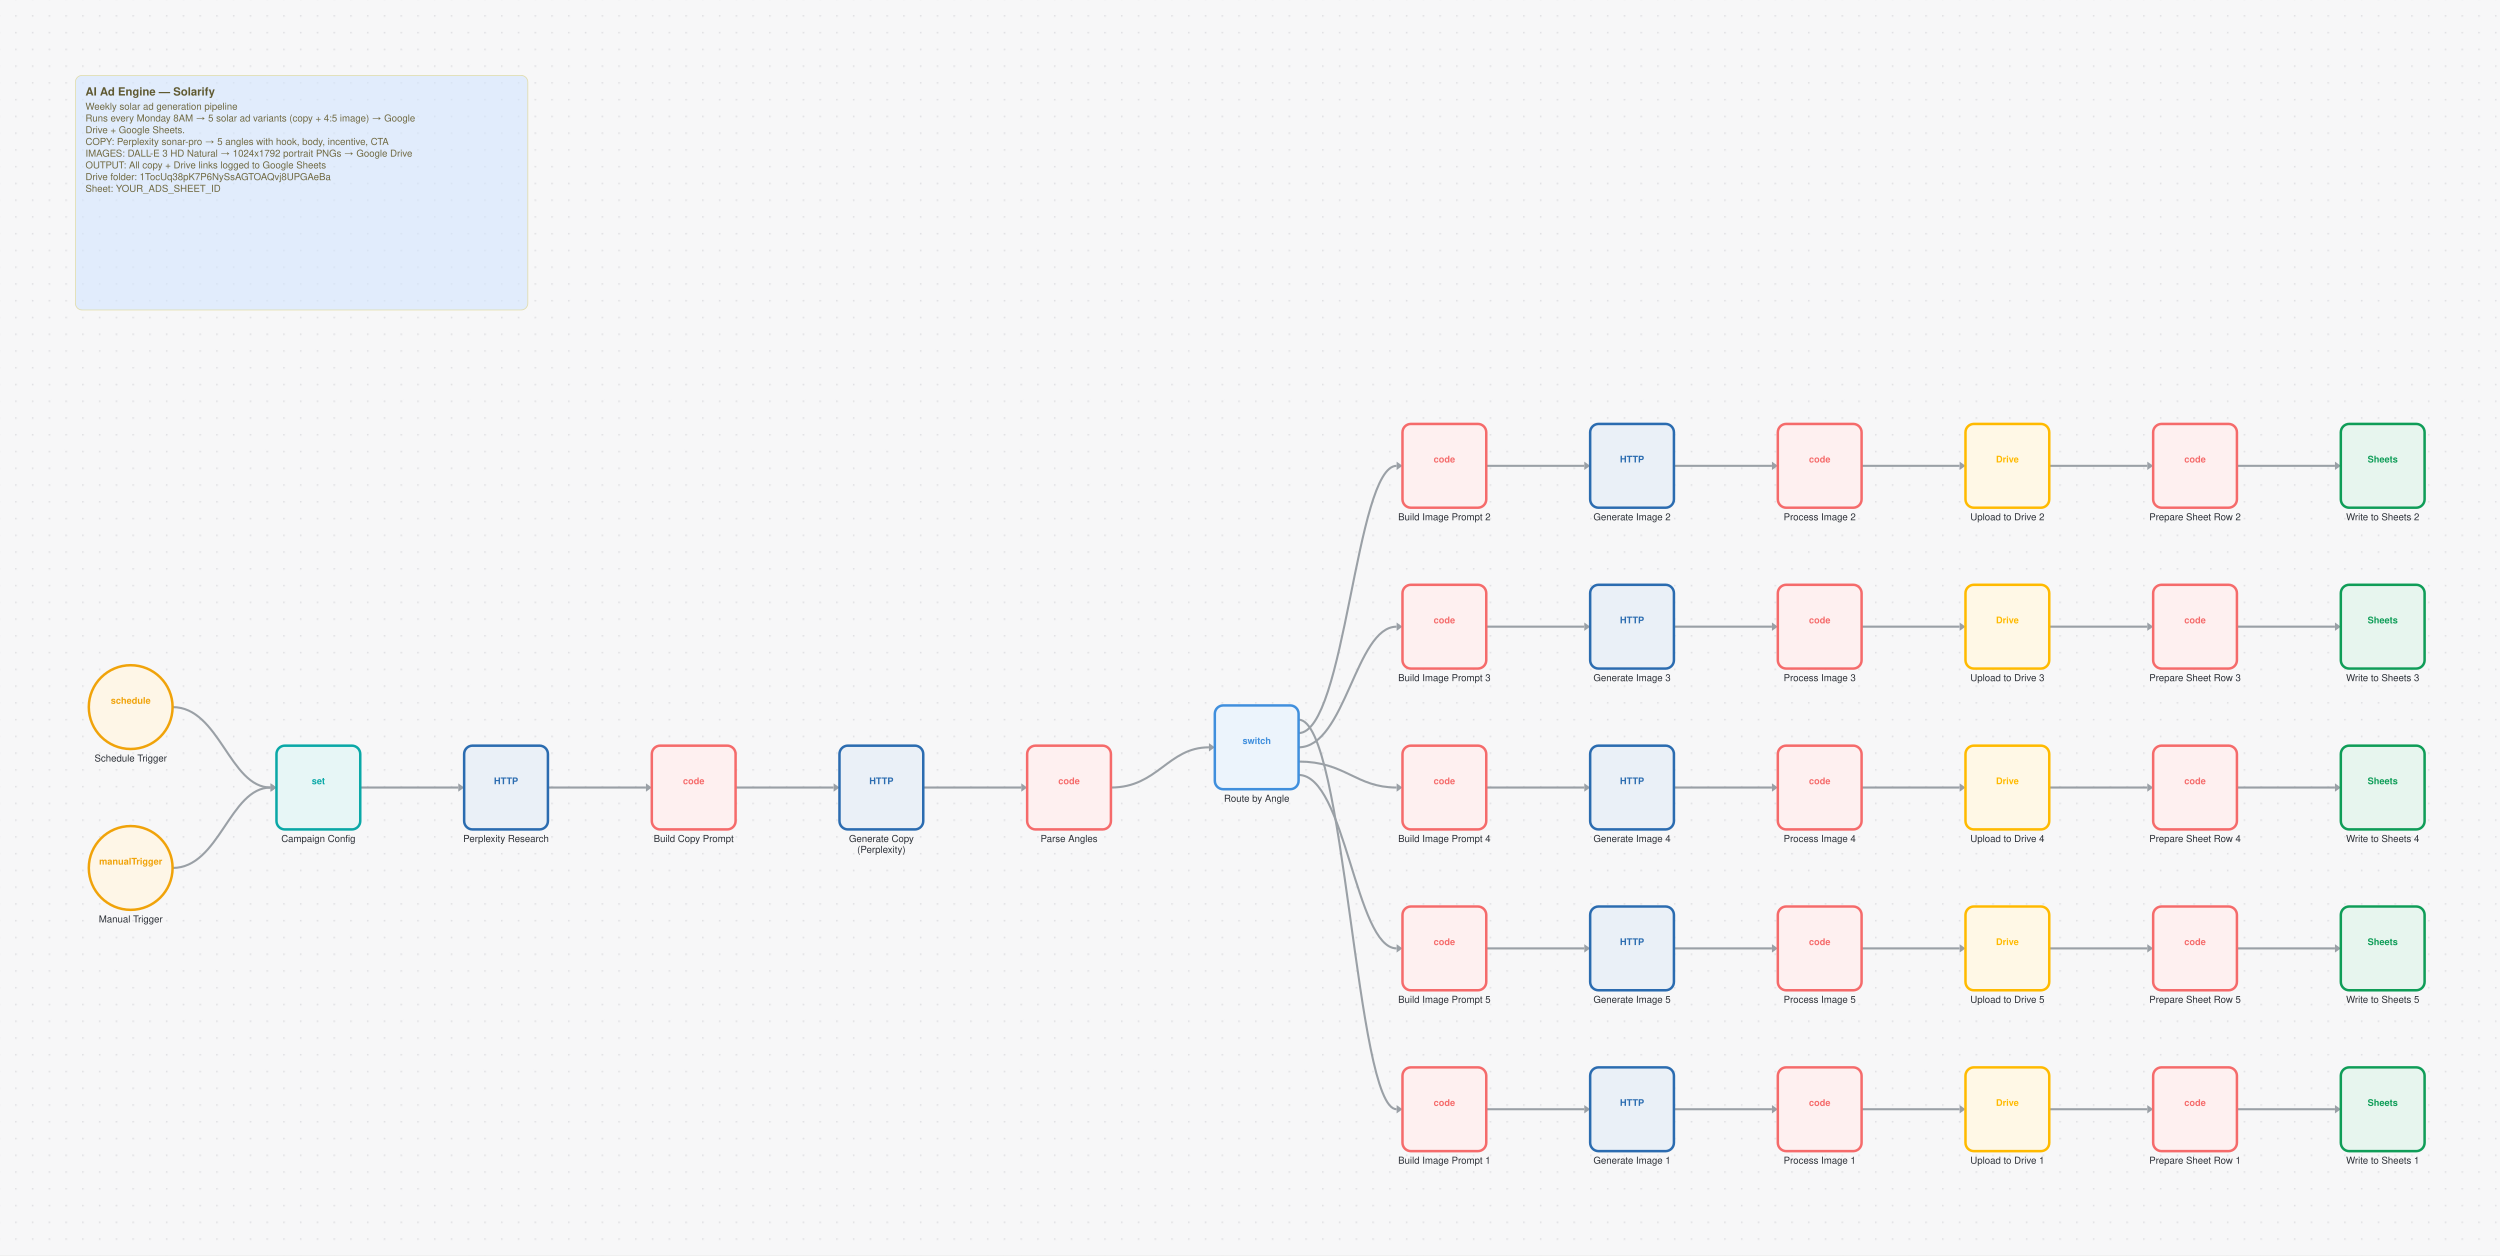
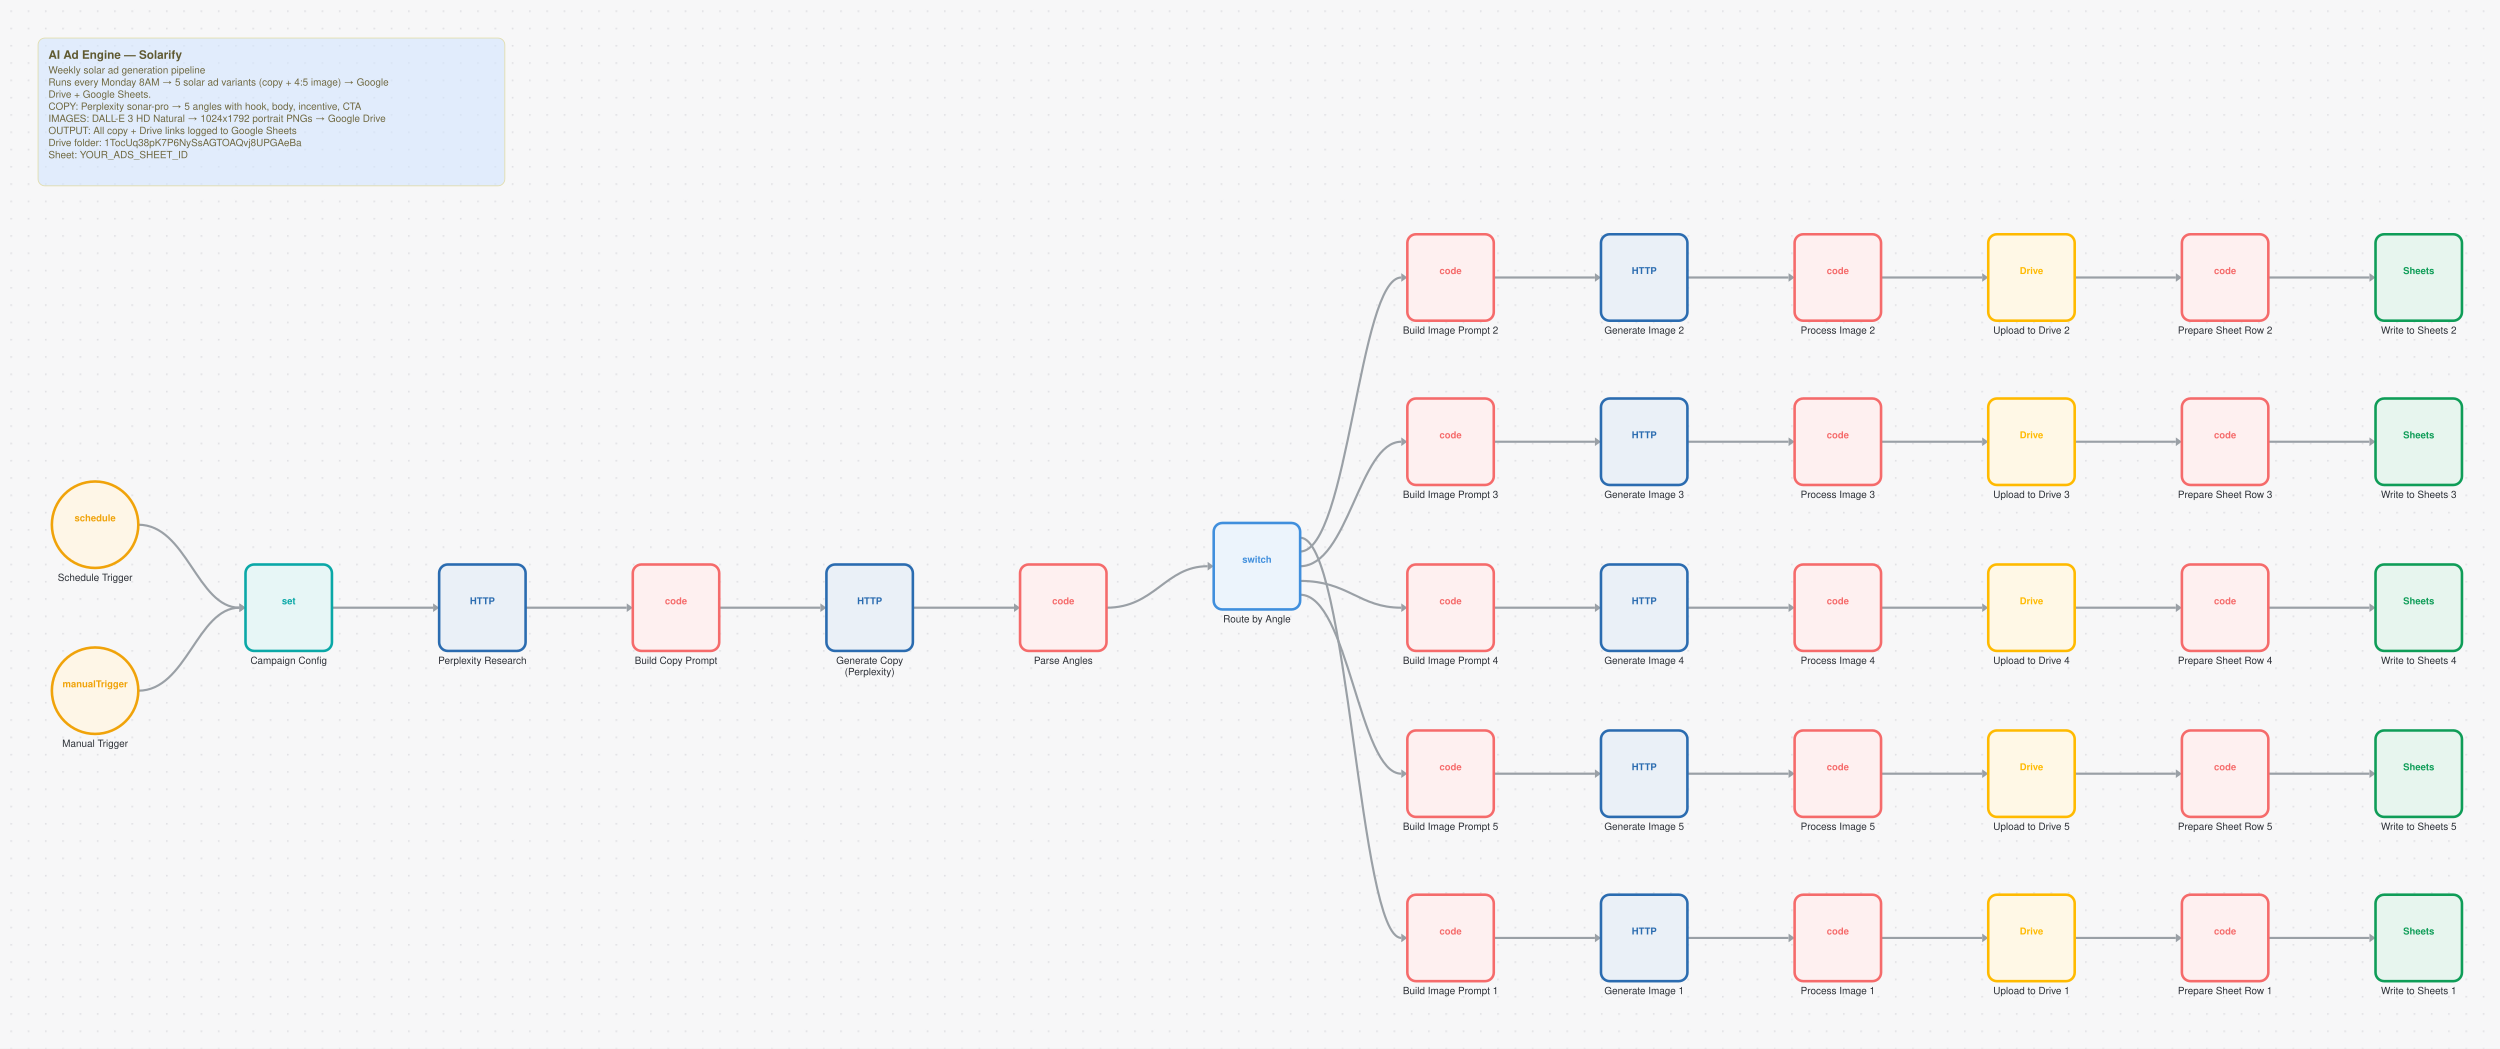
- <svg xmlns="http://www.w3.org/2000/svg" viewBox="102 22 2984 1498" width="1600" font-family="-apple-system,BlinkMacSystemFont,Segoe UI,Helvetica,Arial,sans-serif">
-   <rect x="102" y="22" width="2984" height="1498" fill="#f7f7f8" />
+ <svg xmlns="http://www.w3.org/2000/svg" viewBox="148 68.0 2892 1213.0" width="1600" font-family="-apple-system,BlinkMacSystemFont,Segoe UI,Helvetica,Arial,sans-serif">
+   <rect x="148" y="68.0" width="2892" height="1213.0" fill="#f7f7f8" />
  <defs>
    <pattern id="g" width="20" height="20" patternUnits="userSpaceOnUse">
      <circle cx="1" cy="1" r="1" fill="#dcdce0" />
    </pattern>
  </defs>
-   <rect x="102" y="22" width="2984" height="1498" fill="url(#g)" />
-   <rect x="192" y="112" width="540" height="280" rx="8" fill="#cfe4ff" fill-opacity="0.55" stroke="#d8cf7a" stroke-opacity="0.6" />
-   <text x="204" y="136" font-size="13.5" font-weight="700" fill="#5f5930">AI Ad Engine — Solarify</text>
-   <text x="204" y="153" font-size="11.5" fill="#6f6840">Weekly solar ad generation pipeline</text>
-   <text x="204" y="167" font-size="11.5" fill="#6f6840">Runs every Monday 8AM → 5 solar ad variants (copy + 4:5 image) → Google</text>
-   <text x="204" y="181" font-size="11.5" fill="#6f6840">Drive + Google Sheets.</text>
-   <text x="204" y="195" font-size="11.5" fill="#6f6840">COPY: Perplexity sonar-pro → 5 angles with hook, body, incentive, CTA</text>
-   <text x="204" y="209" font-size="11.5" fill="#6f6840">IMAGES: DALL-E 3 HD Natural → 1024x1792 portrait PNGs → Google Drive</text>
-   <text x="204" y="223" font-size="11.5" fill="#6f6840">OUTPUT: All copy + Drive links logged to Google Sheets</text>
-   <text x="204" y="237" font-size="11.5" fill="#6f6840">Drive folder: 1TocUq38pK7P6NySsAGTOAQvj8UPGAeBa</text>
-   <text x="204" y="251" font-size="11.5" fill="#6f6840">Sheet: YOUR_ADS_SHEET_ID</text>
+   <rect x="148" y="68.0" width="2892" height="1213.0" fill="url(#g)" />
+   <rect x="192" y="112.0" width="540" height="171" rx="8" fill="#cfe4ff" fill-opacity="0.55" stroke="#d8cf7a" stroke-opacity="0.6" />
+   <text x="204" y="136.0" font-size="13.5" font-weight="700" fill="#5f5930">AI Ad Engine — Solarify</text>
+   <text x="204" y="153.0" font-size="11.5" fill="#6f6840">Weekly solar ad generation pipeline</text>
+   <text x="204" y="167.0" font-size="11.5" fill="#6f6840">Runs every Monday 8AM → 5 solar ad variants (copy + 4:5 image) → Google</text>
+   <text x="204" y="181.0" font-size="11.5" fill="#6f6840">Drive + Google Sheets.</text>
+   <text x="204" y="195.0" font-size="11.5" fill="#6f6840">COPY: Perplexity sonar-pro → 5 angles with hook, body, incentive, CTA</text>
+   <text x="204" y="209.0" font-size="11.5" fill="#6f6840">IMAGES: DALL-E 3 HD Natural → 1024x1792 portrait PNGs → Google Drive</text>
+   <text x="204" y="223.0" font-size="11.5" fill="#6f6840">OUTPUT: All copy + Drive links logged to Google Sheets</text>
+   <text x="204" y="237.0" font-size="11.5" fill="#6f6840">Drive folder: 1TocUq38pK7P6NySsAGTOAQvj8UPGAeBa</text>
+   <text x="204" y="251.0" font-size="11.5" fill="#6f6840">Sheet: YOUR_ADS_SHEET_ID</text>
  <g fill="none" stroke="#9aa0a6" stroke-width="2.5">
-     <path d="M308,866 C364,866 376,962 425,962" />
-     <path d="M425,957 L432,962 L425,967" fill="#9aa0a6" stroke="none" />
-     <path d="M308,1058 C364,1058 376,962 425,962" />
-     <path d="M425,957 L432,962 L425,967" fill="#9aa0a6" stroke="none" />
-     <path d="M532,962 C588,962 600,962 649,962" />
-     <path d="M649,957 L656,962 L649,967" fill="#9aa0a6" stroke="none" />
-     <path d="M756,962 C812,962 824,962 873,962" />
-     <path d="M873,957 L880,962 L873,967" fill="#9aa0a6" stroke="none" />
-     <path d="M980,962 C1036,962 1048,962 1097,962" />
-     <path d="M1097,957 L1104,962 L1097,967" fill="#9aa0a6" stroke="none" />
-     <path d="M1204,962 C1260,962 1272,962 1321,962" />
-     <path d="M1321,957 L1328,962 L1321,967" fill="#9aa0a6" stroke="none" />
-     <path d="M1428,962 C1484,962 1496,914 1545,914" />
-     <path d="M1545,909 L1552,914 L1545,919" fill="#9aa0a6" stroke="none" />
-     <path d="M1652,881 C1708,881 1720,1346 1769,1346" />
-     <path d="M1769,1341 L1776,1346 L1769,1351" fill="#9aa0a6" stroke="none" />
-     <path d="M1652,897 C1708,897 1720,578 1769,578" />
-     <path d="M1769,573 L1776,578 L1769,583" fill="#9aa0a6" stroke="none" />
-     <path d="M1652,914 C1708,914 1720,770 1769,770" />
-     <path d="M1769,765 L1776,770 L1769,775" fill="#9aa0a6" stroke="none" />
-     <path d="M1652,931 C1708,931 1720,962 1769,962" />
-     <path d="M1769,957 L1776,962 L1769,967" fill="#9aa0a6" stroke="none" />
-     <path d="M1652,947 C1708,947 1720,1154 1769,1154" />
-     <path d="M1769,1149 L1776,1154 L1769,1159" fill="#9aa0a6" stroke="none" />
-     <path d="M1876,1346 C1932,1346 1944,1346 1993,1346" />
-     <path d="M1993,1341 L2000,1346 L1993,1351" fill="#9aa0a6" stroke="none" />
-     <path d="M2100,1346 C2156,1346 2168,1346 2217,1346" />
-     <path d="M2217,1341 L2224,1346 L2217,1351" fill="#9aa0a6" stroke="none" />
-     <path d="M2324,1346 C2380,1346 2392,1346 2441,1346" />
-     <path d="M2441,1341 L2448,1346 L2441,1351" fill="#9aa0a6" stroke="none" />
-     <path d="M2548,1346 C2604,1346 2616,1346 2665,1346" />
-     <path d="M2665,1341 L2672,1346 L2665,1351" fill="#9aa0a6" stroke="none" />
-     <path d="M2772,1346 C2828,1346 2840,1346 2889,1346" />
-     <path d="M2889,1341 L2896,1346 L2889,1351" fill="#9aa0a6" stroke="none" />
-     <path d="M1876,578 C1932,578 1944,578 1993,578" />
-     <path d="M1993,573 L2000,578 L1993,583" fill="#9aa0a6" stroke="none" />
-     <path d="M2100,578 C2156,578 2168,578 2217,578" />
-     <path d="M2217,573 L2224,578 L2217,583" fill="#9aa0a6" stroke="none" />
-     <path d="M2324,578 C2380,578 2392,578 2441,578" />
-     <path d="M2441,573 L2448,578 L2441,583" fill="#9aa0a6" stroke="none" />
-     <path d="M2548,578 C2604,578 2616,578 2665,578" />
-     <path d="M2665,573 L2672,578 L2665,583" fill="#9aa0a6" stroke="none" />
-     <path d="M2772,578 C2828,578 2840,578 2889,578" />
-     <path d="M2889,573 L2896,578 L2889,583" fill="#9aa0a6" stroke="none" />
-     <path d="M1876,770 C1932,770 1944,770 1993,770" />
-     <path d="M1993,765 L2000,770 L1993,775" fill="#9aa0a6" stroke="none" />
-     <path d="M2100,770 C2156,770 2168,770 2217,770" />
-     <path d="M2217,765 L2224,770 L2217,775" fill="#9aa0a6" stroke="none" />
-     <path d="M2324,770 C2380,770 2392,770 2441,770" />
-     <path d="M2441,765 L2448,770 L2441,775" fill="#9aa0a6" stroke="none" />
-     <path d="M2548,770 C2604,770 2616,770 2665,770" />
-     <path d="M2665,765 L2672,770 L2665,775" fill="#9aa0a6" stroke="none" />
-     <path d="M2772,770 C2828,770 2840,770 2889,770" />
-     <path d="M2889,765 L2896,770 L2889,775" fill="#9aa0a6" stroke="none" />
-     <path d="M1876,962 C1932,962 1944,962 1993,962" />
-     <path d="M1993,957 L2000,962 L1993,967" fill="#9aa0a6" stroke="none" />
-     <path d="M2100,962 C2156,962 2168,962 2217,962" />
-     <path d="M2217,957 L2224,962 L2217,967" fill="#9aa0a6" stroke="none" />
-     <path d="M2324,962 C2380,962 2392,962 2441,962" />
-     <path d="M2441,957 L2448,962 L2441,967" fill="#9aa0a6" stroke="none" />
-     <path d="M2548,962 C2604,962 2616,962 2665,962" />
-     <path d="M2665,957 L2672,962 L2665,967" fill="#9aa0a6" stroke="none" />
-     <path d="M2772,962 C2828,962 2840,962 2889,962" />
-     <path d="M2889,957 L2896,962 L2889,967" fill="#9aa0a6" stroke="none" />
-     <path d="M1876,1154 C1932,1154 1944,1154 1993,1154" />
-     <path d="M1993,1149 L2000,1154 L1993,1159" fill="#9aa0a6" stroke="none" />
-     <path d="M2100,1154 C2156,1154 2168,1154 2217,1154" />
-     <path d="M2217,1149 L2224,1154 L2217,1159" fill="#9aa0a6" stroke="none" />
-     <path d="M2324,1154 C2380,1154 2392,1154 2441,1154" />
-     <path d="M2441,1149 L2448,1154 L2441,1159" fill="#9aa0a6" stroke="none" />
-     <path d="M2548,1154 C2604,1154 2616,1154 2665,1154" />
-     <path d="M2665,1149 L2672,1154 L2665,1159" fill="#9aa0a6" stroke="none" />
-     <path d="M2772,1154 C2828,1154 2840,1154 2889,1154" />
-     <path d="M2889,1149 L2896,1154 L2889,1159" fill="#9aa0a6" stroke="none" />
+     <path d="M308,675 C364,675 376,771 425,771" />
+     <path d="M425,766 L432,771 L425,776" fill="#9aa0a6" stroke="none" />
+     <path d="M308,867 C364,867 376,771 425,771" />
+     <path d="M425,766 L432,771 L425,776" fill="#9aa0a6" stroke="none" />
+     <path d="M532,771 C588,771 600,771 649,771" />
+     <path d="M649,766 L656,771 L649,776" fill="#9aa0a6" stroke="none" />
+     <path d="M756,771 C812,771 824,771 873,771" />
+     <path d="M873,766 L880,771 L873,776" fill="#9aa0a6" stroke="none" />
+     <path d="M980,771 C1036,771 1048,771 1097,771" />
+     <path d="M1097,766 L1104,771 L1097,776" fill="#9aa0a6" stroke="none" />
+     <path d="M1204,771 C1260,771 1272,771 1321,771" />
+     <path d="M1321,766 L1328,771 L1321,776" fill="#9aa0a6" stroke="none" />
+     <path d="M1428,771 C1484,771 1496,723 1545,723" />
+     <path d="M1545,718 L1552,723 L1545,728" fill="#9aa0a6" stroke="none" />
+     <path d="M1652,690 C1708,690 1720,1153 1769,1153" />
+     <path d="M1769,1148 L1776,1153 L1769,1158" fill="#9aa0a6" stroke="none" />
+     <path d="M1652,706 C1708,706 1720,389 1769,389" />
+     <path d="M1769,384 L1776,389 L1769,394" fill="#9aa0a6" stroke="none" />
+     <path d="M1652,723 C1708,723 1720,579 1769,579" />
+     <path d="M1769,574 L1776,579 L1769,584" fill="#9aa0a6" stroke="none" />
+     <path d="M1652,740 C1708,740 1720,771 1769,771" />
+     <path d="M1769,766 L1776,771 L1769,776" fill="#9aa0a6" stroke="none" />
+     <path d="M1652,756 C1708,756 1720,963 1769,963" />
+     <path d="M1769,958 L1776,963 L1769,968" fill="#9aa0a6" stroke="none" />
+     <path d="M1876,1153 C1932,1153 1944,1153 1993,1153" />
+     <path d="M1993,1148 L2000,1153 L1993,1158" fill="#9aa0a6" stroke="none" />
+     <path d="M2100,1153 C2156,1153 2168,1153 2217,1153" />
+     <path d="M2217,1148 L2224,1153 L2217,1158" fill="#9aa0a6" stroke="none" />
+     <path d="M2324,1153 C2380,1153 2392,1153 2441,1153" />
+     <path d="M2441,1148 L2448,1153 L2441,1158" fill="#9aa0a6" stroke="none" />
+     <path d="M2548,1153 C2604,1153 2616,1153 2665,1153" />
+     <path d="M2665,1148 L2672,1153 L2665,1158" fill="#9aa0a6" stroke="none" />
+     <path d="M2772,1153 C2828,1153 2840,1153 2889,1153" />
+     <path d="M2889,1148 L2896,1153 L2889,1158" fill="#9aa0a6" stroke="none" />
+     <path d="M1876,389 C1932,389 1944,389 1993,389" />
+     <path d="M1993,384 L2000,389 L1993,394" fill="#9aa0a6" stroke="none" />
+     <path d="M2100,389 C2156,389 2168,389 2217,389" />
+     <path d="M2217,384 L2224,389 L2217,394" fill="#9aa0a6" stroke="none" />
+     <path d="M2324,389 C2380,389 2392,389 2441,389" />
+     <path d="M2441,384 L2448,389 L2441,394" fill="#9aa0a6" stroke="none" />
+     <path d="M2548,389 C2604,389 2616,389 2665,389" />
+     <path d="M2665,384 L2672,389 L2665,394" fill="#9aa0a6" stroke="none" />
+     <path d="M2772,389 C2828,389 2840,389 2889,389" />
+     <path d="M2889,384 L2896,389 L2889,394" fill="#9aa0a6" stroke="none" />
+     <path d="M1876,579 C1932,579 1944,579 1993,579" />
+     <path d="M1993,574 L2000,579 L1993,584" fill="#9aa0a6" stroke="none" />
+     <path d="M2100,579 C2156,579 2168,579 2217,579" />
+     <path d="M2217,574 L2224,579 L2217,584" fill="#9aa0a6" stroke="none" />
+     <path d="M2324,579 C2380,579 2392,579 2441,579" />
+     <path d="M2441,574 L2448,579 L2441,584" fill="#9aa0a6" stroke="none" />
+     <path d="M2548,579 C2604,579 2616,579 2665,579" />
+     <path d="M2665,574 L2672,579 L2665,584" fill="#9aa0a6" stroke="none" />
+     <path d="M2772,579 C2828,579 2840,579 2889,579" />
+     <path d="M2889,574 L2896,579 L2889,584" fill="#9aa0a6" stroke="none" />
+     <path d="M1876,771 C1932,771 1944,771 1993,771" />
+     <path d="M1993,766 L2000,771 L1993,776" fill="#9aa0a6" stroke="none" />
+     <path d="M2100,771 C2156,771 2168,771 2217,771" />
+     <path d="M2217,766 L2224,771 L2217,776" fill="#9aa0a6" stroke="none" />
+     <path d="M2324,771 C2380,771 2392,771 2441,771" />
+     <path d="M2441,766 L2448,771 L2441,776" fill="#9aa0a6" stroke="none" />
+     <path d="M2548,771 C2604,771 2616,771 2665,771" />
+     <path d="M2665,766 L2672,771 L2665,776" fill="#9aa0a6" stroke="none" />
+     <path d="M2772,771 C2828,771 2840,771 2889,771" />
+     <path d="M2889,766 L2896,771 L2889,776" fill="#9aa0a6" stroke="none" />
+     <path d="M1876,963 C1932,963 1944,963 1993,963" />
+     <path d="M1993,958 L2000,963 L1993,968" fill="#9aa0a6" stroke="none" />
+     <path d="M2100,963 C2156,963 2168,963 2217,963" />
+     <path d="M2217,958 L2224,963 L2217,968" fill="#9aa0a6" stroke="none" />
+     <path d="M2324,963 C2380,963 2392,963 2441,963" />
+     <path d="M2441,958 L2448,963 L2441,968" fill="#9aa0a6" stroke="none" />
+     <path d="M2548,963 C2604,963 2616,963 2665,963" />
+     <path d="M2665,958 L2672,963 L2665,968" fill="#9aa0a6" stroke="none" />
+     <path d="M2772,963 C2828,963 2840,963 2889,963" />
+     <path d="M2889,958 L2896,963 L2889,968" fill="#9aa0a6" stroke="none" />
  </g>
-   <rect x="208" y="816" width="100" height="100" rx="50" fill="#ffffff" stroke="#f0a30a" stroke-width="3" />
-   <rect x="208" y="816" width="100" height="100" rx="50" fill="#f0a30a" fill-opacity="0.10" />
-   <text x="258.0" y="862.0" font-size="11" text-anchor="middle" fill="#f0a30a" font-weight="700">schedule</text>
-   <text x="258.0" y="931" font-size="11.5" text-anchor="middle" fill="#2b2f36">Schedule Trigger</text>
-   <rect x="208" y="1008" width="100" height="100" rx="50" fill="#ffffff" stroke="#f0a30a" stroke-width="3" />
-   <rect x="208" y="1008" width="100" height="100" rx="50" fill="#f0a30a" fill-opacity="0.10" />
-   <text x="258.0" y="1054.0" font-size="11" text-anchor="middle" fill="#f0a30a" font-weight="700">manualTrigger</text>
-   <text x="258.0" y="1123" font-size="11.5" text-anchor="middle" fill="#2b2f36">Manual Trigger</text>
-   <rect x="432" y="912" width="100" height="100" rx="10" fill="#ffffff" stroke="#0aa8a7" stroke-width="3" />
-   <rect x="432" y="912" width="100" height="100" rx="10" fill="#0aa8a7" fill-opacity="0.10" />
-   <text x="482.0" y="958.0" font-size="11" text-anchor="middle" fill="#0aa8a7" font-weight="700">set</text>
-   <text x="482.0" y="1027" font-size="11.5" text-anchor="middle" fill="#2b2f36">Campaign Config</text>
-   <rect x="656" y="912" width="100" height="100" rx="10" fill="#ffffff" stroke="#2b6cb0" stroke-width="3" />
-   <rect x="656" y="912" width="100" height="100" rx="10" fill="#2b6cb0" fill-opacity="0.10" />
-   <text x="706.0" y="958.0" font-size="11" text-anchor="middle" fill="#2b6cb0" font-weight="700">HTTP</text>
-   <text x="706.0" y="1027" font-size="11.5" text-anchor="middle" fill="#2b2f36">Perplexity Research</text>
-   <rect x="880" y="912" width="100" height="100" rx="10" fill="#ffffff" stroke="#f56b6b" stroke-width="3" />
-   <rect x="880" y="912" width="100" height="100" rx="10" fill="#f56b6b" fill-opacity="0.10" />
-   <text x="930.0" y="958.0" font-size="11" text-anchor="middle" fill="#f56b6b" font-weight="700">code</text>
-   <text x="930.0" y="1027" font-size="11.5" text-anchor="middle" fill="#2b2f36">Build Copy Prompt</text>
-   <rect x="1104" y="912" width="100" height="100" rx="10" fill="#ffffff" stroke="#2b6cb0" stroke-width="3" />
-   <rect x="1104" y="912" width="100" height="100" rx="10" fill="#2b6cb0" fill-opacity="0.10" />
-   <text x="1154.0" y="958.0" font-size="11" text-anchor="middle" fill="#2b6cb0" font-weight="700">HTTP</text>
-   <text x="1154.0" y="1027" font-size="11.5" text-anchor="middle" fill="#2b2f36">Generate Copy</text>
-   <text x="1154.0" y="1040" font-size="11.5" text-anchor="middle" fill="#2b2f36">(Perplexity)</text>
-   <rect x="1328" y="912" width="100" height="100" rx="10" fill="#ffffff" stroke="#f56b6b" stroke-width="3" />
-   <rect x="1328" y="912" width="100" height="100" rx="10" fill="#f56b6b" fill-opacity="0.10" />
-   <text x="1378.0" y="958.0" font-size="11" text-anchor="middle" fill="#f56b6b" font-weight="700">code</text>
-   <text x="1378.0" y="1027" font-size="11.5" text-anchor="middle" fill="#2b2f36">Parse Angles</text>
-   <rect x="1552" y="864" width="100" height="100" rx="10" fill="#ffffff" stroke="#408fdd" stroke-width="3" />
-   <rect x="1552" y="864" width="100" height="100" rx="10" fill="#408fdd" fill-opacity="0.10" />
-   <text x="1602.0" y="910.0" font-size="11" text-anchor="middle" fill="#408fdd" font-weight="700">switch</text>
-   <text x="1602.0" y="979" font-size="11.5" text-anchor="middle" fill="#2b2f36">Route by Angle</text>
-   <rect x="1776" y="1296" width="100" height="100" rx="10" fill="#ffffff" stroke="#f56b6b" stroke-width="3" />
-   <rect x="1776" y="1296" width="100" height="100" rx="10" fill="#f56b6b" fill-opacity="0.10" />
-   <text x="1826.0" y="1342.0" font-size="11" text-anchor="middle" fill="#f56b6b" font-weight="700">code</text>
-   <text x="1826.0" y="1411" font-size="11.5" text-anchor="middle" fill="#2b2f36">Build Image Prompt 1</text>
-   <rect x="2000" y="1296" width="100" height="100" rx="10" fill="#ffffff" stroke="#2b6cb0" stroke-width="3" />
-   <rect x="2000" y="1296" width="100" height="100" rx="10" fill="#2b6cb0" fill-opacity="0.10" />
-   <text x="2050.0" y="1342.0" font-size="11" text-anchor="middle" fill="#2b6cb0" font-weight="700">HTTP</text>
-   <text x="2050.0" y="1411" font-size="11.5" text-anchor="middle" fill="#2b2f36">Generate Image 1</text>
-   <rect x="2224" y="1296" width="100" height="100" rx="10" fill="#ffffff" stroke="#f56b6b" stroke-width="3" />
-   <rect x="2224" y="1296" width="100" height="100" rx="10" fill="#f56b6b" fill-opacity="0.10" />
-   <text x="2274.0" y="1342.0" font-size="11" text-anchor="middle" fill="#f56b6b" font-weight="700">code</text>
-   <text x="2274.0" y="1411" font-size="11.5" text-anchor="middle" fill="#2b2f36">Process Image 1</text>
-   <rect x="2448" y="1296" width="100" height="100" rx="10" fill="#ffffff" stroke="#ffba00" stroke-width="3" />
-   <rect x="2448" y="1296" width="100" height="100" rx="10" fill="#ffba00" fill-opacity="0.10" />
-   <text x="2498.0" y="1342.0" font-size="11" text-anchor="middle" fill="#ffba00" font-weight="700">Drive</text>
-   <text x="2498.0" y="1411" font-size="11.5" text-anchor="middle" fill="#2b2f36">Upload to Drive 1</text>
-   <rect x="2672" y="1296" width="100" height="100" rx="10" fill="#ffffff" stroke="#f56b6b" stroke-width="3" />
-   <rect x="2672" y="1296" width="100" height="100" rx="10" fill="#f56b6b" fill-opacity="0.10" />
-   <text x="2722.0" y="1342.0" font-size="11" text-anchor="middle" fill="#f56b6b" font-weight="700">code</text>
-   <text x="2722.0" y="1411" font-size="11.5" text-anchor="middle" fill="#2b2f36">Prepare Sheet Row 1</text>
-   <rect x="2896" y="1296" width="100" height="100" rx="10" fill="#ffffff" stroke="#0f9d58" stroke-width="3" />
-   <rect x="2896" y="1296" width="100" height="100" rx="10" fill="#0f9d58" fill-opacity="0.10" />
-   <text x="2946.0" y="1342.0" font-size="11" text-anchor="middle" fill="#0f9d58" font-weight="700">Sheets</text>
-   <text x="2946.0" y="1411" font-size="11.5" text-anchor="middle" fill="#2b2f36">Write to Sheets 1</text>
-   <rect x="1776" y="528" width="100" height="100" rx="10" fill="#ffffff" stroke="#f56b6b" stroke-width="3" />
-   <rect x="1776" y="528" width="100" height="100" rx="10" fill="#f56b6b" fill-opacity="0.10" />
-   <text x="1826.0" y="574.0" font-size="11" text-anchor="middle" fill="#f56b6b" font-weight="700">code</text>
-   <text x="1826.0" y="643" font-size="11.5" text-anchor="middle" fill="#2b2f36">Build Image Prompt 2</text>
-   <rect x="2000" y="528" width="100" height="100" rx="10" fill="#ffffff" stroke="#2b6cb0" stroke-width="3" />
-   <rect x="2000" y="528" width="100" height="100" rx="10" fill="#2b6cb0" fill-opacity="0.10" />
-   <text x="2050.0" y="574.0" font-size="11" text-anchor="middle" fill="#2b6cb0" font-weight="700">HTTP</text>
-   <text x="2050.0" y="643" font-size="11.5" text-anchor="middle" fill="#2b2f36">Generate Image 2</text>
-   <rect x="2224" y="528" width="100" height="100" rx="10" fill="#ffffff" stroke="#f56b6b" stroke-width="3" />
-   <rect x="2224" y="528" width="100" height="100" rx="10" fill="#f56b6b" fill-opacity="0.10" />
-   <text x="2274.0" y="574.0" font-size="11" text-anchor="middle" fill="#f56b6b" font-weight="700">code</text>
-   <text x="2274.0" y="643" font-size="11.5" text-anchor="middle" fill="#2b2f36">Process Image 2</text>
-   <rect x="2448" y="528" width="100" height="100" rx="10" fill="#ffffff" stroke="#ffba00" stroke-width="3" />
-   <rect x="2448" y="528" width="100" height="100" rx="10" fill="#ffba00" fill-opacity="0.10" />
-   <text x="2498.0" y="574.0" font-size="11" text-anchor="middle" fill="#ffba00" font-weight="700">Drive</text>
-   <text x="2498.0" y="643" font-size="11.5" text-anchor="middle" fill="#2b2f36">Upload to Drive 2</text>
-   <rect x="2672" y="528" width="100" height="100" rx="10" fill="#ffffff" stroke="#f56b6b" stroke-width="3" />
-   <rect x="2672" y="528" width="100" height="100" rx="10" fill="#f56b6b" fill-opacity="0.10" />
-   <text x="2722.0" y="574.0" font-size="11" text-anchor="middle" fill="#f56b6b" font-weight="700">code</text>
-   <text x="2722.0" y="643" font-size="11.5" text-anchor="middle" fill="#2b2f36">Prepare Sheet Row 2</text>
-   <rect x="2896" y="528" width="100" height="100" rx="10" fill="#ffffff" stroke="#0f9d58" stroke-width="3" />
-   <rect x="2896" y="528" width="100" height="100" rx="10" fill="#0f9d58" fill-opacity="0.10" />
-   <text x="2946.0" y="574.0" font-size="11" text-anchor="middle" fill="#0f9d58" font-weight="700">Sheets</text>
-   <text x="2946.0" y="643" font-size="11.5" text-anchor="middle" fill="#2b2f36">Write to Sheets 2</text>
-   <rect x="1776" y="720" width="100" height="100" rx="10" fill="#ffffff" stroke="#f56b6b" stroke-width="3" />
-   <rect x="1776" y="720" width="100" height="100" rx="10" fill="#f56b6b" fill-opacity="0.10" />
-   <text x="1826.0" y="766.0" font-size="11" text-anchor="middle" fill="#f56b6b" font-weight="700">code</text>
-   <text x="1826.0" y="835" font-size="11.5" text-anchor="middle" fill="#2b2f36">Build Image Prompt 3</text>
-   <rect x="2000" y="720" width="100" height="100" rx="10" fill="#ffffff" stroke="#2b6cb0" stroke-width="3" />
-   <rect x="2000" y="720" width="100" height="100" rx="10" fill="#2b6cb0" fill-opacity="0.10" />
-   <text x="2050.0" y="766.0" font-size="11" text-anchor="middle" fill="#2b6cb0" font-weight="700">HTTP</text>
-   <text x="2050.0" y="835" font-size="11.5" text-anchor="middle" fill="#2b2f36">Generate Image 3</text>
-   <rect x="2224" y="720" width="100" height="100" rx="10" fill="#ffffff" stroke="#f56b6b" stroke-width="3" />
-   <rect x="2224" y="720" width="100" height="100" rx="10" fill="#f56b6b" fill-opacity="0.10" />
-   <text x="2274.0" y="766.0" font-size="11" text-anchor="middle" fill="#f56b6b" font-weight="700">code</text>
-   <text x="2274.0" y="835" font-size="11.5" text-anchor="middle" fill="#2b2f36">Process Image 3</text>
-   <rect x="2448" y="720" width="100" height="100" rx="10" fill="#ffffff" stroke="#ffba00" stroke-width="3" />
-   <rect x="2448" y="720" width="100" height="100" rx="10" fill="#ffba00" fill-opacity="0.10" />
-   <text x="2498.0" y="766.0" font-size="11" text-anchor="middle" fill="#ffba00" font-weight="700">Drive</text>
-   <text x="2498.0" y="835" font-size="11.5" text-anchor="middle" fill="#2b2f36">Upload to Drive 3</text>
-   <rect x="2672" y="720" width="100" height="100" rx="10" fill="#ffffff" stroke="#f56b6b" stroke-width="3" />
-   <rect x="2672" y="720" width="100" height="100" rx="10" fill="#f56b6b" fill-opacity="0.10" />
-   <text x="2722.0" y="766.0" font-size="11" text-anchor="middle" fill="#f56b6b" font-weight="700">code</text>
-   <text x="2722.0" y="835" font-size="11.5" text-anchor="middle" fill="#2b2f36">Prepare Sheet Row 3</text>
-   <rect x="2896" y="720" width="100" height="100" rx="10" fill="#ffffff" stroke="#0f9d58" stroke-width="3" />
-   <rect x="2896" y="720" width="100" height="100" rx="10" fill="#0f9d58" fill-opacity="0.10" />
-   <text x="2946.0" y="766.0" font-size="11" text-anchor="middle" fill="#0f9d58" font-weight="700">Sheets</text>
-   <text x="2946.0" y="835" font-size="11.5" text-anchor="middle" fill="#2b2f36">Write to Sheets 3</text>
-   <rect x="1776" y="912" width="100" height="100" rx="10" fill="#ffffff" stroke="#f56b6b" stroke-width="3" />
-   <rect x="1776" y="912" width="100" height="100" rx="10" fill="#f56b6b" fill-opacity="0.10" />
-   <text x="1826.0" y="958.0" font-size="11" text-anchor="middle" fill="#f56b6b" font-weight="700">code</text>
-   <text x="1826.0" y="1027" font-size="11.5" text-anchor="middle" fill="#2b2f36">Build Image Prompt 4</text>
-   <rect x="2000" y="912" width="100" height="100" rx="10" fill="#ffffff" stroke="#2b6cb0" stroke-width="3" />
-   <rect x="2000" y="912" width="100" height="100" rx="10" fill="#2b6cb0" fill-opacity="0.10" />
-   <text x="2050.0" y="958.0" font-size="11" text-anchor="middle" fill="#2b6cb0" font-weight="700">HTTP</text>
-   <text x="2050.0" y="1027" font-size="11.5" text-anchor="middle" fill="#2b2f36">Generate Image 4</text>
-   <rect x="2224" y="912" width="100" height="100" rx="10" fill="#ffffff" stroke="#f56b6b" stroke-width="3" />
-   <rect x="2224" y="912" width="100" height="100" rx="10" fill="#f56b6b" fill-opacity="0.10" />
-   <text x="2274.0" y="958.0" font-size="11" text-anchor="middle" fill="#f56b6b" font-weight="700">code</text>
-   <text x="2274.0" y="1027" font-size="11.5" text-anchor="middle" fill="#2b2f36">Process Image 4</text>
-   <rect x="2448" y="912" width="100" height="100" rx="10" fill="#ffffff" stroke="#ffba00" stroke-width="3" />
-   <rect x="2448" y="912" width="100" height="100" rx="10" fill="#ffba00" fill-opacity="0.10" />
-   <text x="2498.0" y="958.0" font-size="11" text-anchor="middle" fill="#ffba00" font-weight="700">Drive</text>
-   <text x="2498.0" y="1027" font-size="11.5" text-anchor="middle" fill="#2b2f36">Upload to Drive 4</text>
-   <rect x="2672" y="912" width="100" height="100" rx="10" fill="#ffffff" stroke="#f56b6b" stroke-width="3" />
-   <rect x="2672" y="912" width="100" height="100" rx="10" fill="#f56b6b" fill-opacity="0.10" />
-   <text x="2722.0" y="958.0" font-size="11" text-anchor="middle" fill="#f56b6b" font-weight="700">code</text>
-   <text x="2722.0" y="1027" font-size="11.5" text-anchor="middle" fill="#2b2f36">Prepare Sheet Row 4</text>
-   <rect x="2896" y="912" width="100" height="100" rx="10" fill="#ffffff" stroke="#0f9d58" stroke-width="3" />
-   <rect x="2896" y="912" width="100" height="100" rx="10" fill="#0f9d58" fill-opacity="0.10" />
-   <text x="2946.0" y="958.0" font-size="11" text-anchor="middle" fill="#0f9d58" font-weight="700">Sheets</text>
-   <text x="2946.0" y="1027" font-size="11.5" text-anchor="middle" fill="#2b2f36">Write to Sheets 4</text>
-   <rect x="1776" y="1104" width="100" height="100" rx="10" fill="#ffffff" stroke="#f56b6b" stroke-width="3" />
-   <rect x="1776" y="1104" width="100" height="100" rx="10" fill="#f56b6b" fill-opacity="0.10" />
-   <text x="1826.0" y="1150.0" font-size="11" text-anchor="middle" fill="#f56b6b" font-weight="700">code</text>
-   <text x="1826.0" y="1219" font-size="11.5" text-anchor="middle" fill="#2b2f36">Build Image Prompt 5</text>
-   <rect x="2000" y="1104" width="100" height="100" rx="10" fill="#ffffff" stroke="#2b6cb0" stroke-width="3" />
-   <rect x="2000" y="1104" width="100" height="100" rx="10" fill="#2b6cb0" fill-opacity="0.10" />
-   <text x="2050.0" y="1150.0" font-size="11" text-anchor="middle" fill="#2b6cb0" font-weight="700">HTTP</text>
-   <text x="2050.0" y="1219" font-size="11.5" text-anchor="middle" fill="#2b2f36">Generate Image 5</text>
-   <rect x="2224" y="1104" width="100" height="100" rx="10" fill="#ffffff" stroke="#f56b6b" stroke-width="3" />
-   <rect x="2224" y="1104" width="100" height="100" rx="10" fill="#f56b6b" fill-opacity="0.10" />
-   <text x="2274.0" y="1150.0" font-size="11" text-anchor="middle" fill="#f56b6b" font-weight="700">code</text>
-   <text x="2274.0" y="1219" font-size="11.5" text-anchor="middle" fill="#2b2f36">Process Image 5</text>
-   <rect x="2448" y="1104" width="100" height="100" rx="10" fill="#ffffff" stroke="#ffba00" stroke-width="3" />
-   <rect x="2448" y="1104" width="100" height="100" rx="10" fill="#ffba00" fill-opacity="0.10" />
-   <text x="2498.0" y="1150.0" font-size="11" text-anchor="middle" fill="#ffba00" font-weight="700">Drive</text>
-   <text x="2498.0" y="1219" font-size="11.5" text-anchor="middle" fill="#2b2f36">Upload to Drive 5</text>
-   <rect x="2672" y="1104" width="100" height="100" rx="10" fill="#ffffff" stroke="#f56b6b" stroke-width="3" />
-   <rect x="2672" y="1104" width="100" height="100" rx="10" fill="#f56b6b" fill-opacity="0.10" />
-   <text x="2722.0" y="1150.0" font-size="11" text-anchor="middle" fill="#f56b6b" font-weight="700">code</text>
-   <text x="2722.0" y="1219" font-size="11.5" text-anchor="middle" fill="#2b2f36">Prepare Sheet Row 5</text>
-   <rect x="2896" y="1104" width="100" height="100" rx="10" fill="#ffffff" stroke="#0f9d58" stroke-width="3" />
-   <rect x="2896" y="1104" width="100" height="100" rx="10" fill="#0f9d58" fill-opacity="0.10" />
-   <text x="2946.0" y="1150.0" font-size="11" text-anchor="middle" fill="#0f9d58" font-weight="700">Sheets</text>
-   <text x="2946.0" y="1219" font-size="11.5" text-anchor="middle" fill="#2b2f36">Write to Sheets 5</text>
+   <rect x="208" y="625.0" width="100" height="100" rx="50" fill="#ffffff" stroke="#f0a30a" stroke-width="3" />
+   <rect x="208" y="625.0" width="100" height="100" rx="50" fill="#f0a30a" fill-opacity="0.10" />
+   <text x="258.0" y="671.0" font-size="11" text-anchor="middle" fill="#f0a30a" font-weight="700">schedule</text>
+   <text x="258.0" y="740.0" font-size="11.5" text-anchor="middle" fill="#2b2f36">Schedule Trigger</text>
+   <rect x="208" y="817.0" width="100" height="100" rx="50" fill="#ffffff" stroke="#f0a30a" stroke-width="3" />
+   <rect x="208" y="817.0" width="100" height="100" rx="50" fill="#f0a30a" fill-opacity="0.10" />
+   <text x="258.0" y="863.0" font-size="11" text-anchor="middle" fill="#f0a30a" font-weight="700">manualTrigger</text>
+   <text x="258.0" y="932.0" font-size="11.5" text-anchor="middle" fill="#2b2f36">Manual Trigger</text>
+   <rect x="432" y="721.0" width="100" height="100" rx="10" fill="#ffffff" stroke="#0aa8a7" stroke-width="3" />
+   <rect x="432" y="721.0" width="100" height="100" rx="10" fill="#0aa8a7" fill-opacity="0.10" />
+   <text x="482.0" y="767.0" font-size="11" text-anchor="middle" fill="#0aa8a7" font-weight="700">set</text>
+   <text x="482.0" y="836.0" font-size="11.5" text-anchor="middle" fill="#2b2f36">Campaign Config</text>
+   <rect x="656" y="721.0" width="100" height="100" rx="10" fill="#ffffff" stroke="#2b6cb0" stroke-width="3" />
+   <rect x="656" y="721.0" width="100" height="100" rx="10" fill="#2b6cb0" fill-opacity="0.10" />
+   <text x="706.0" y="767.0" font-size="11" text-anchor="middle" fill="#2b6cb0" font-weight="700">HTTP</text>
+   <text x="706.0" y="836.0" font-size="11.5" text-anchor="middle" fill="#2b2f36">Perplexity Research</text>
+   <rect x="880" y="721.0" width="100" height="100" rx="10" fill="#ffffff" stroke="#f56b6b" stroke-width="3" />
+   <rect x="880" y="721.0" width="100" height="100" rx="10" fill="#f56b6b" fill-opacity="0.10" />
+   <text x="930.0" y="767.0" font-size="11" text-anchor="middle" fill="#f56b6b" font-weight="700">code</text>
+   <text x="930.0" y="836.0" font-size="11.5" text-anchor="middle" fill="#2b2f36">Build Copy Prompt</text>
+   <rect x="1104" y="721.0" width="100" height="100" rx="10" fill="#ffffff" stroke="#2b6cb0" stroke-width="3" />
+   <rect x="1104" y="721.0" width="100" height="100" rx="10" fill="#2b6cb0" fill-opacity="0.10" />
+   <text x="1154.0" y="767.0" font-size="11" text-anchor="middle" fill="#2b6cb0" font-weight="700">HTTP</text>
+   <text x="1154.0" y="836.0" font-size="11.5" text-anchor="middle" fill="#2b2f36">Generate Copy</text>
+   <text x="1154.0" y="849.0" font-size="11.5" text-anchor="middle" fill="#2b2f36">(Perplexity)</text>
+   <rect x="1328" y="721.0" width="100" height="100" rx="10" fill="#ffffff" stroke="#f56b6b" stroke-width="3" />
+   <rect x="1328" y="721.0" width="100" height="100" rx="10" fill="#f56b6b" fill-opacity="0.10" />
+   <text x="1378.0" y="767.0" font-size="11" text-anchor="middle" fill="#f56b6b" font-weight="700">code</text>
+   <text x="1378.0" y="836.0" font-size="11.5" text-anchor="middle" fill="#2b2f36">Parse Angles</text>
+   <rect x="1552" y="673.0" width="100" height="100" rx="10" fill="#ffffff" stroke="#408fdd" stroke-width="3" />
+   <rect x="1552" y="673.0" width="100" height="100" rx="10" fill="#408fdd" fill-opacity="0.10" />
+   <text x="1602.0" y="719.0" font-size="11" text-anchor="middle" fill="#408fdd" font-weight="700">switch</text>
+   <text x="1602.0" y="788.0" font-size="11.5" text-anchor="middle" fill="#2b2f36">Route by Angle</text>
+   <rect x="1776" y="1103.0" width="100" height="100" rx="10" fill="#ffffff" stroke="#f56b6b" stroke-width="3" />
+   <rect x="1776" y="1103.0" width="100" height="100" rx="10" fill="#f56b6b" fill-opacity="0.10" />
+   <text x="1826.0" y="1149.0" font-size="11" text-anchor="middle" fill="#f56b6b" font-weight="700">code</text>
+   <text x="1826.0" y="1218.0" font-size="11.5" text-anchor="middle" fill="#2b2f36">Build Image Prompt 1</text>
+   <rect x="2000" y="1103.0" width="100" height="100" rx="10" fill="#ffffff" stroke="#2b6cb0" stroke-width="3" />
+   <rect x="2000" y="1103.0" width="100" height="100" rx="10" fill="#2b6cb0" fill-opacity="0.10" />
+   <text x="2050.0" y="1149.0" font-size="11" text-anchor="middle" fill="#2b6cb0" font-weight="700">HTTP</text>
+   <text x="2050.0" y="1218.0" font-size="11.5" text-anchor="middle" fill="#2b2f36">Generate Image 1</text>
+   <rect x="2224" y="1103.0" width="100" height="100" rx="10" fill="#ffffff" stroke="#f56b6b" stroke-width="3" />
+   <rect x="2224" y="1103.0" width="100" height="100" rx="10" fill="#f56b6b" fill-opacity="0.10" />
+   <text x="2274.0" y="1149.0" font-size="11" text-anchor="middle" fill="#f56b6b" font-weight="700">code</text>
+   <text x="2274.0" y="1218.0" font-size="11.5" text-anchor="middle" fill="#2b2f36">Process Image 1</text>
+   <rect x="2448" y="1103.0" width="100" height="100" rx="10" fill="#ffffff" stroke="#ffba00" stroke-width="3" />
+   <rect x="2448" y="1103.0" width="100" height="100" rx="10" fill="#ffba00" fill-opacity="0.10" />
+   <text x="2498.0" y="1149.0" font-size="11" text-anchor="middle" fill="#ffba00" font-weight="700">Drive</text>
+   <text x="2498.0" y="1218.0" font-size="11.5" text-anchor="middle" fill="#2b2f36">Upload to Drive 1</text>
+   <rect x="2672" y="1103.0" width="100" height="100" rx="10" fill="#ffffff" stroke="#f56b6b" stroke-width="3" />
+   <rect x="2672" y="1103.0" width="100" height="100" rx="10" fill="#f56b6b" fill-opacity="0.10" />
+   <text x="2722.0" y="1149.0" font-size="11" text-anchor="middle" fill="#f56b6b" font-weight="700">code</text>
+   <text x="2722.0" y="1218.0" font-size="11.5" text-anchor="middle" fill="#2b2f36">Prepare Sheet Row 1</text>
+   <rect x="2896" y="1103.0" width="100" height="100" rx="10" fill="#ffffff" stroke="#0f9d58" stroke-width="3" />
+   <rect x="2896" y="1103.0" width="100" height="100" rx="10" fill="#0f9d58" fill-opacity="0.10" />
+   <text x="2946.0" y="1149.0" font-size="11" text-anchor="middle" fill="#0f9d58" font-weight="700">Sheets</text>
+   <text x="2946.0" y="1218.0" font-size="11.5" text-anchor="middle" fill="#2b2f36">Write to Sheets 1</text>
+   <rect x="1776" y="339.0" width="100" height="100" rx="10" fill="#ffffff" stroke="#f56b6b" stroke-width="3" />
+   <rect x="1776" y="339.0" width="100" height="100" rx="10" fill="#f56b6b" fill-opacity="0.10" />
+   <text x="1826.0" y="385.0" font-size="11" text-anchor="middle" fill="#f56b6b" font-weight="700">code</text>
+   <text x="1826.0" y="454.0" font-size="11.5" text-anchor="middle" fill="#2b2f36">Build Image Prompt 2</text>
+   <rect x="2000" y="339.0" width="100" height="100" rx="10" fill="#ffffff" stroke="#2b6cb0" stroke-width="3" />
+   <rect x="2000" y="339.0" width="100" height="100" rx="10" fill="#2b6cb0" fill-opacity="0.10" />
+   <text x="2050.0" y="385.0" font-size="11" text-anchor="middle" fill="#2b6cb0" font-weight="700">HTTP</text>
+   <text x="2050.0" y="454.0" font-size="11.5" text-anchor="middle" fill="#2b2f36">Generate Image 2</text>
+   <rect x="2224" y="339.0" width="100" height="100" rx="10" fill="#ffffff" stroke="#f56b6b" stroke-width="3" />
+   <rect x="2224" y="339.0" width="100" height="100" rx="10" fill="#f56b6b" fill-opacity="0.10" />
+   <text x="2274.0" y="385.0" font-size="11" text-anchor="middle" fill="#f56b6b" font-weight="700">code</text>
+   <text x="2274.0" y="454.0" font-size="11.5" text-anchor="middle" fill="#2b2f36">Process Image 2</text>
+   <rect x="2448" y="339.0" width="100" height="100" rx="10" fill="#ffffff" stroke="#ffba00" stroke-width="3" />
+   <rect x="2448" y="339.0" width="100" height="100" rx="10" fill="#ffba00" fill-opacity="0.10" />
+   <text x="2498.0" y="385.0" font-size="11" text-anchor="middle" fill="#ffba00" font-weight="700">Drive</text>
+   <text x="2498.0" y="454.0" font-size="11.5" text-anchor="middle" fill="#2b2f36">Upload to Drive 2</text>
+   <rect x="2672" y="339.0" width="100" height="100" rx="10" fill="#ffffff" stroke="#f56b6b" stroke-width="3" />
+   <rect x="2672" y="339.0" width="100" height="100" rx="10" fill="#f56b6b" fill-opacity="0.10" />
+   <text x="2722.0" y="385.0" font-size="11" text-anchor="middle" fill="#f56b6b" font-weight="700">code</text>
+   <text x="2722.0" y="454.0" font-size="11.5" text-anchor="middle" fill="#2b2f36">Prepare Sheet Row 2</text>
+   <rect x="2896" y="339.0" width="100" height="100" rx="10" fill="#ffffff" stroke="#0f9d58" stroke-width="3" />
+   <rect x="2896" y="339.0" width="100" height="100" rx="10" fill="#0f9d58" fill-opacity="0.10" />
+   <text x="2946.0" y="385.0" font-size="11" text-anchor="middle" fill="#0f9d58" font-weight="700">Sheets</text>
+   <text x="2946.0" y="454.0" font-size="11.5" text-anchor="middle" fill="#2b2f36">Write to Sheets 2</text>
+   <rect x="1776" y="529.0" width="100" height="100" rx="10" fill="#ffffff" stroke="#f56b6b" stroke-width="3" />
+   <rect x="1776" y="529.0" width="100" height="100" rx="10" fill="#f56b6b" fill-opacity="0.10" />
+   <text x="1826.0" y="575.0" font-size="11" text-anchor="middle" fill="#f56b6b" font-weight="700">code</text>
+   <text x="1826.0" y="644.0" font-size="11.5" text-anchor="middle" fill="#2b2f36">Build Image Prompt 3</text>
+   <rect x="2000" y="529.0" width="100" height="100" rx="10" fill="#ffffff" stroke="#2b6cb0" stroke-width="3" />
+   <rect x="2000" y="529.0" width="100" height="100" rx="10" fill="#2b6cb0" fill-opacity="0.10" />
+   <text x="2050.0" y="575.0" font-size="11" text-anchor="middle" fill="#2b6cb0" font-weight="700">HTTP</text>
+   <text x="2050.0" y="644.0" font-size="11.5" text-anchor="middle" fill="#2b2f36">Generate Image 3</text>
+   <rect x="2224" y="529.0" width="100" height="100" rx="10" fill="#ffffff" stroke="#f56b6b" stroke-width="3" />
+   <rect x="2224" y="529.0" width="100" height="100" rx="10" fill="#f56b6b" fill-opacity="0.10" />
+   <text x="2274.0" y="575.0" font-size="11" text-anchor="middle" fill="#f56b6b" font-weight="700">code</text>
+   <text x="2274.0" y="644.0" font-size="11.5" text-anchor="middle" fill="#2b2f36">Process Image 3</text>
+   <rect x="2448" y="529.0" width="100" height="100" rx="10" fill="#ffffff" stroke="#ffba00" stroke-width="3" />
+   <rect x="2448" y="529.0" width="100" height="100" rx="10" fill="#ffba00" fill-opacity="0.10" />
+   <text x="2498.0" y="575.0" font-size="11" text-anchor="middle" fill="#ffba00" font-weight="700">Drive</text>
+   <text x="2498.0" y="644.0" font-size="11.5" text-anchor="middle" fill="#2b2f36">Upload to Drive 3</text>
+   <rect x="2672" y="529.0" width="100" height="100" rx="10" fill="#ffffff" stroke="#f56b6b" stroke-width="3" />
+   <rect x="2672" y="529.0" width="100" height="100" rx="10" fill="#f56b6b" fill-opacity="0.10" />
+   <text x="2722.0" y="575.0" font-size="11" text-anchor="middle" fill="#f56b6b" font-weight="700">code</text>
+   <text x="2722.0" y="644.0" font-size="11.5" text-anchor="middle" fill="#2b2f36">Prepare Sheet Row 3</text>
+   <rect x="2896" y="529.0" width="100" height="100" rx="10" fill="#ffffff" stroke="#0f9d58" stroke-width="3" />
+   <rect x="2896" y="529.0" width="100" height="100" rx="10" fill="#0f9d58" fill-opacity="0.10" />
+   <text x="2946.0" y="575.0" font-size="11" text-anchor="middle" fill="#0f9d58" font-weight="700">Sheets</text>
+   <text x="2946.0" y="644.0" font-size="11.5" text-anchor="middle" fill="#2b2f36">Write to Sheets 3</text>
+   <rect x="1776" y="721.0" width="100" height="100" rx="10" fill="#ffffff" stroke="#f56b6b" stroke-width="3" />
+   <rect x="1776" y="721.0" width="100" height="100" rx="10" fill="#f56b6b" fill-opacity="0.10" />
+   <text x="1826.0" y="767.0" font-size="11" text-anchor="middle" fill="#f56b6b" font-weight="700">code</text>
+   <text x="1826.0" y="836.0" font-size="11.5" text-anchor="middle" fill="#2b2f36">Build Image Prompt 4</text>
+   <rect x="2000" y="721.0" width="100" height="100" rx="10" fill="#ffffff" stroke="#2b6cb0" stroke-width="3" />
+   <rect x="2000" y="721.0" width="100" height="100" rx="10" fill="#2b6cb0" fill-opacity="0.10" />
+   <text x="2050.0" y="767.0" font-size="11" text-anchor="middle" fill="#2b6cb0" font-weight="700">HTTP</text>
+   <text x="2050.0" y="836.0" font-size="11.5" text-anchor="middle" fill="#2b2f36">Generate Image 4</text>
+   <rect x="2224" y="721.0" width="100" height="100" rx="10" fill="#ffffff" stroke="#f56b6b" stroke-width="3" />
+   <rect x="2224" y="721.0" width="100" height="100" rx="10" fill="#f56b6b" fill-opacity="0.10" />
+   <text x="2274.0" y="767.0" font-size="11" text-anchor="middle" fill="#f56b6b" font-weight="700">code</text>
+   <text x="2274.0" y="836.0" font-size="11.5" text-anchor="middle" fill="#2b2f36">Process Image 4</text>
+   <rect x="2448" y="721.0" width="100" height="100" rx="10" fill="#ffffff" stroke="#ffba00" stroke-width="3" />
+   <rect x="2448" y="721.0" width="100" height="100" rx="10" fill="#ffba00" fill-opacity="0.10" />
+   <text x="2498.0" y="767.0" font-size="11" text-anchor="middle" fill="#ffba00" font-weight="700">Drive</text>
+   <text x="2498.0" y="836.0" font-size="11.5" text-anchor="middle" fill="#2b2f36">Upload to Drive 4</text>
+   <rect x="2672" y="721.0" width="100" height="100" rx="10" fill="#ffffff" stroke="#f56b6b" stroke-width="3" />
+   <rect x="2672" y="721.0" width="100" height="100" rx="10" fill="#f56b6b" fill-opacity="0.10" />
+   <text x="2722.0" y="767.0" font-size="11" text-anchor="middle" fill="#f56b6b" font-weight="700">code</text>
+   <text x="2722.0" y="836.0" font-size="11.5" text-anchor="middle" fill="#2b2f36">Prepare Sheet Row 4</text>
+   <rect x="2896" y="721.0" width="100" height="100" rx="10" fill="#ffffff" stroke="#0f9d58" stroke-width="3" />
+   <rect x="2896" y="721.0" width="100" height="100" rx="10" fill="#0f9d58" fill-opacity="0.10" />
+   <text x="2946.0" y="767.0" font-size="11" text-anchor="middle" fill="#0f9d58" font-weight="700">Sheets</text>
+   <text x="2946.0" y="836.0" font-size="11.5" text-anchor="middle" fill="#2b2f36">Write to Sheets 4</text>
+   <rect x="1776" y="913.0" width="100" height="100" rx="10" fill="#ffffff" stroke="#f56b6b" stroke-width="3" />
+   <rect x="1776" y="913.0" width="100" height="100" rx="10" fill="#f56b6b" fill-opacity="0.10" />
+   <text x="1826.0" y="959.0" font-size="11" text-anchor="middle" fill="#f56b6b" font-weight="700">code</text>
+   <text x="1826.0" y="1028.0" font-size="11.5" text-anchor="middle" fill="#2b2f36">Build Image Prompt 5</text>
+   <rect x="2000" y="913.0" width="100" height="100" rx="10" fill="#ffffff" stroke="#2b6cb0" stroke-width="3" />
+   <rect x="2000" y="913.0" width="100" height="100" rx="10" fill="#2b6cb0" fill-opacity="0.10" />
+   <text x="2050.0" y="959.0" font-size="11" text-anchor="middle" fill="#2b6cb0" font-weight="700">HTTP</text>
+   <text x="2050.0" y="1028.0" font-size="11.5" text-anchor="middle" fill="#2b2f36">Generate Image 5</text>
+   <rect x="2224" y="913.0" width="100" height="100" rx="10" fill="#ffffff" stroke="#f56b6b" stroke-width="3" />
+   <rect x="2224" y="913.0" width="100" height="100" rx="10" fill="#f56b6b" fill-opacity="0.10" />
+   <text x="2274.0" y="959.0" font-size="11" text-anchor="middle" fill="#f56b6b" font-weight="700">code</text>
+   <text x="2274.0" y="1028.0" font-size="11.5" text-anchor="middle" fill="#2b2f36">Process Image 5</text>
+   <rect x="2448" y="913.0" width="100" height="100" rx="10" fill="#ffffff" stroke="#ffba00" stroke-width="3" />
+   <rect x="2448" y="913.0" width="100" height="100" rx="10" fill="#ffba00" fill-opacity="0.10" />
+   <text x="2498.0" y="959.0" font-size="11" text-anchor="middle" fill="#ffba00" font-weight="700">Drive</text>
+   <text x="2498.0" y="1028.0" font-size="11.5" text-anchor="middle" fill="#2b2f36">Upload to Drive 5</text>
+   <rect x="2672" y="913.0" width="100" height="100" rx="10" fill="#ffffff" stroke="#f56b6b" stroke-width="3" />
+   <rect x="2672" y="913.0" width="100" height="100" rx="10" fill="#f56b6b" fill-opacity="0.10" />
+   <text x="2722.0" y="959.0" font-size="11" text-anchor="middle" fill="#f56b6b" font-weight="700">code</text>
+   <text x="2722.0" y="1028.0" font-size="11.5" text-anchor="middle" fill="#2b2f36">Prepare Sheet Row 5</text>
+   <rect x="2896" y="913.0" width="100" height="100" rx="10" fill="#ffffff" stroke="#0f9d58" stroke-width="3" />
+   <rect x="2896" y="913.0" width="100" height="100" rx="10" fill="#0f9d58" fill-opacity="0.10" />
+   <text x="2946.0" y="959.0" font-size="11" text-anchor="middle" fill="#0f9d58" font-weight="700">Sheets</text>
+   <text x="2946.0" y="1028.0" font-size="11.5" text-anchor="middle" fill="#2b2f36">Write to Sheets 5</text>
</svg>
